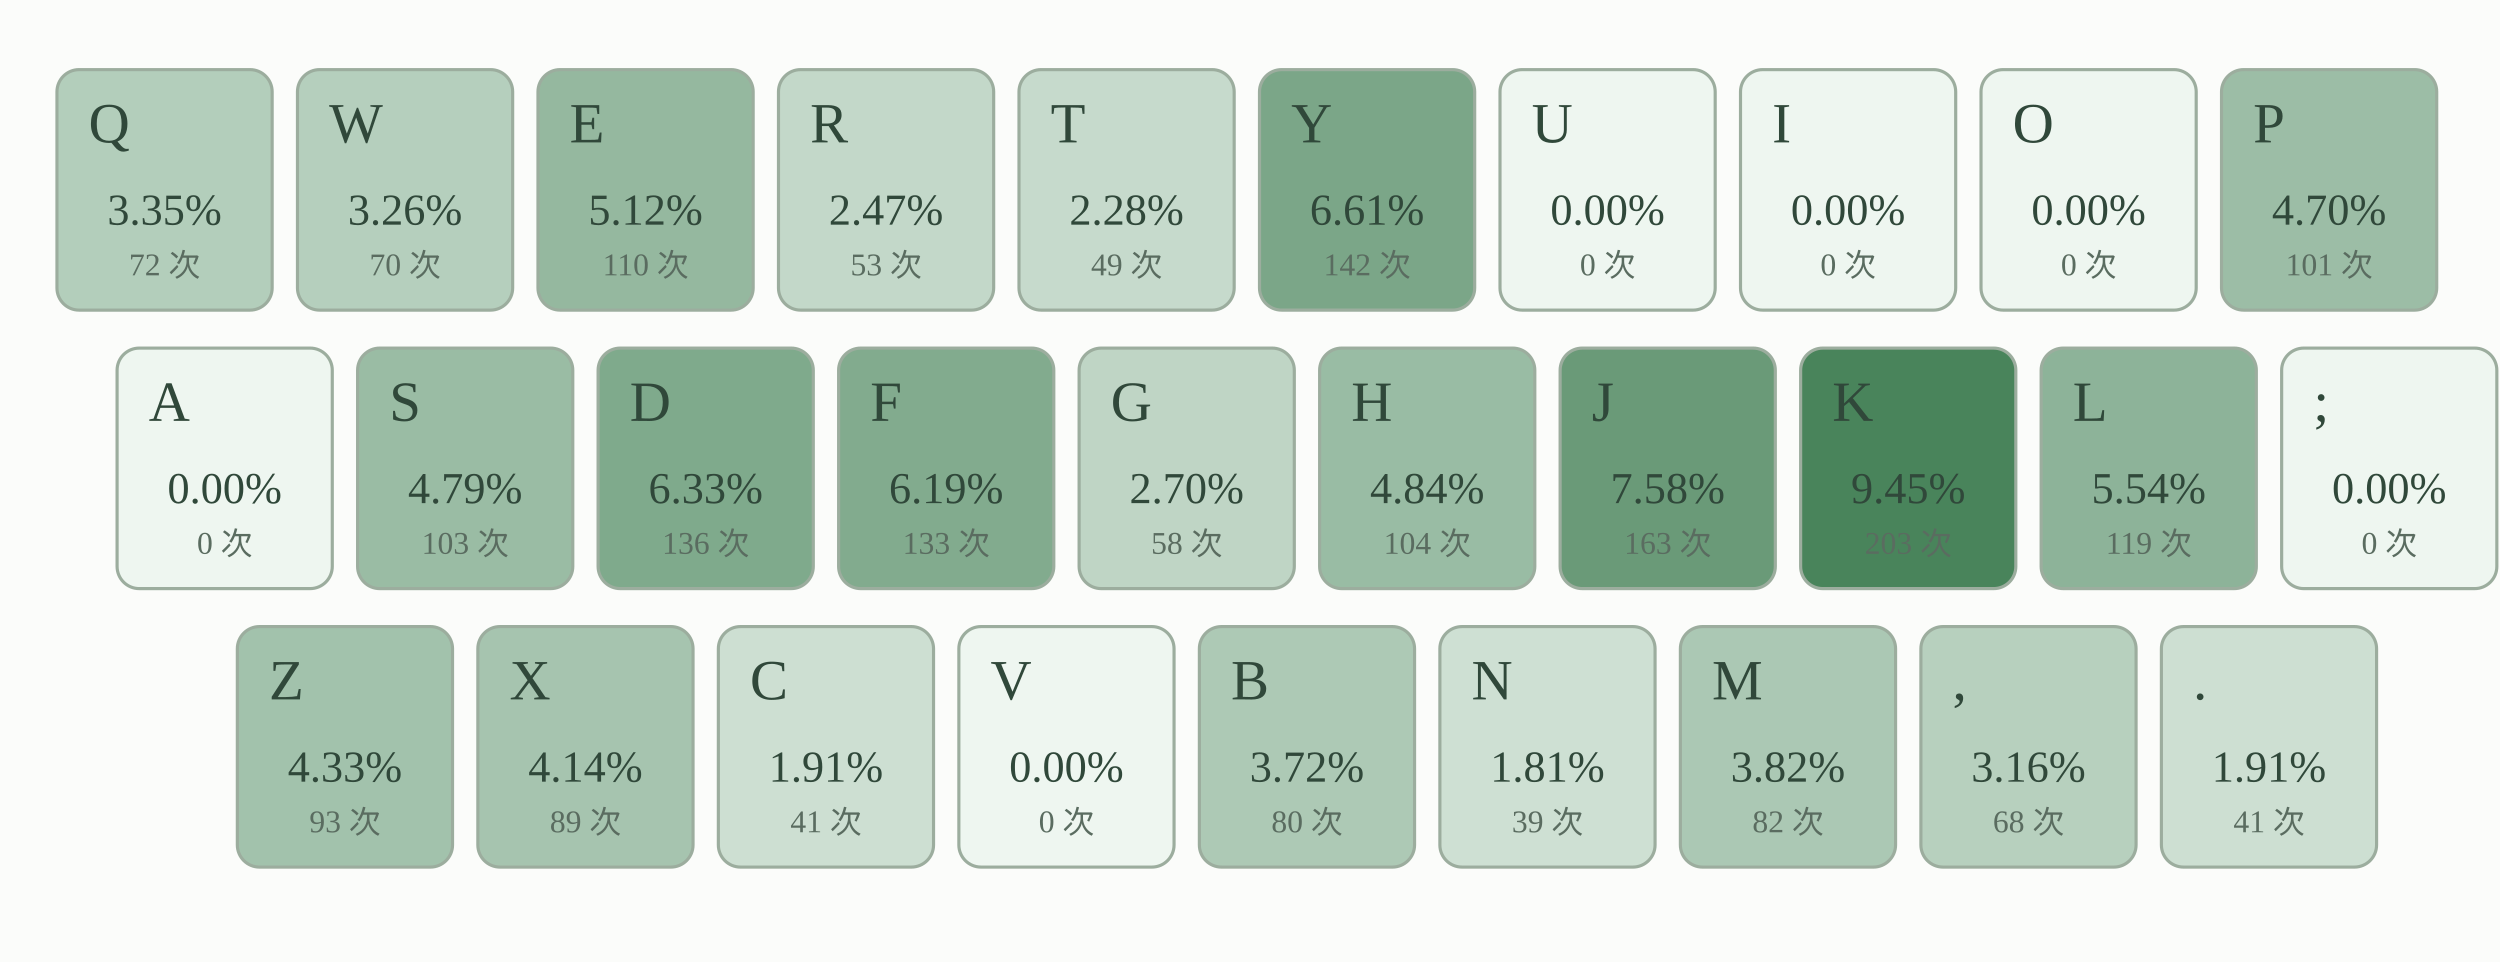
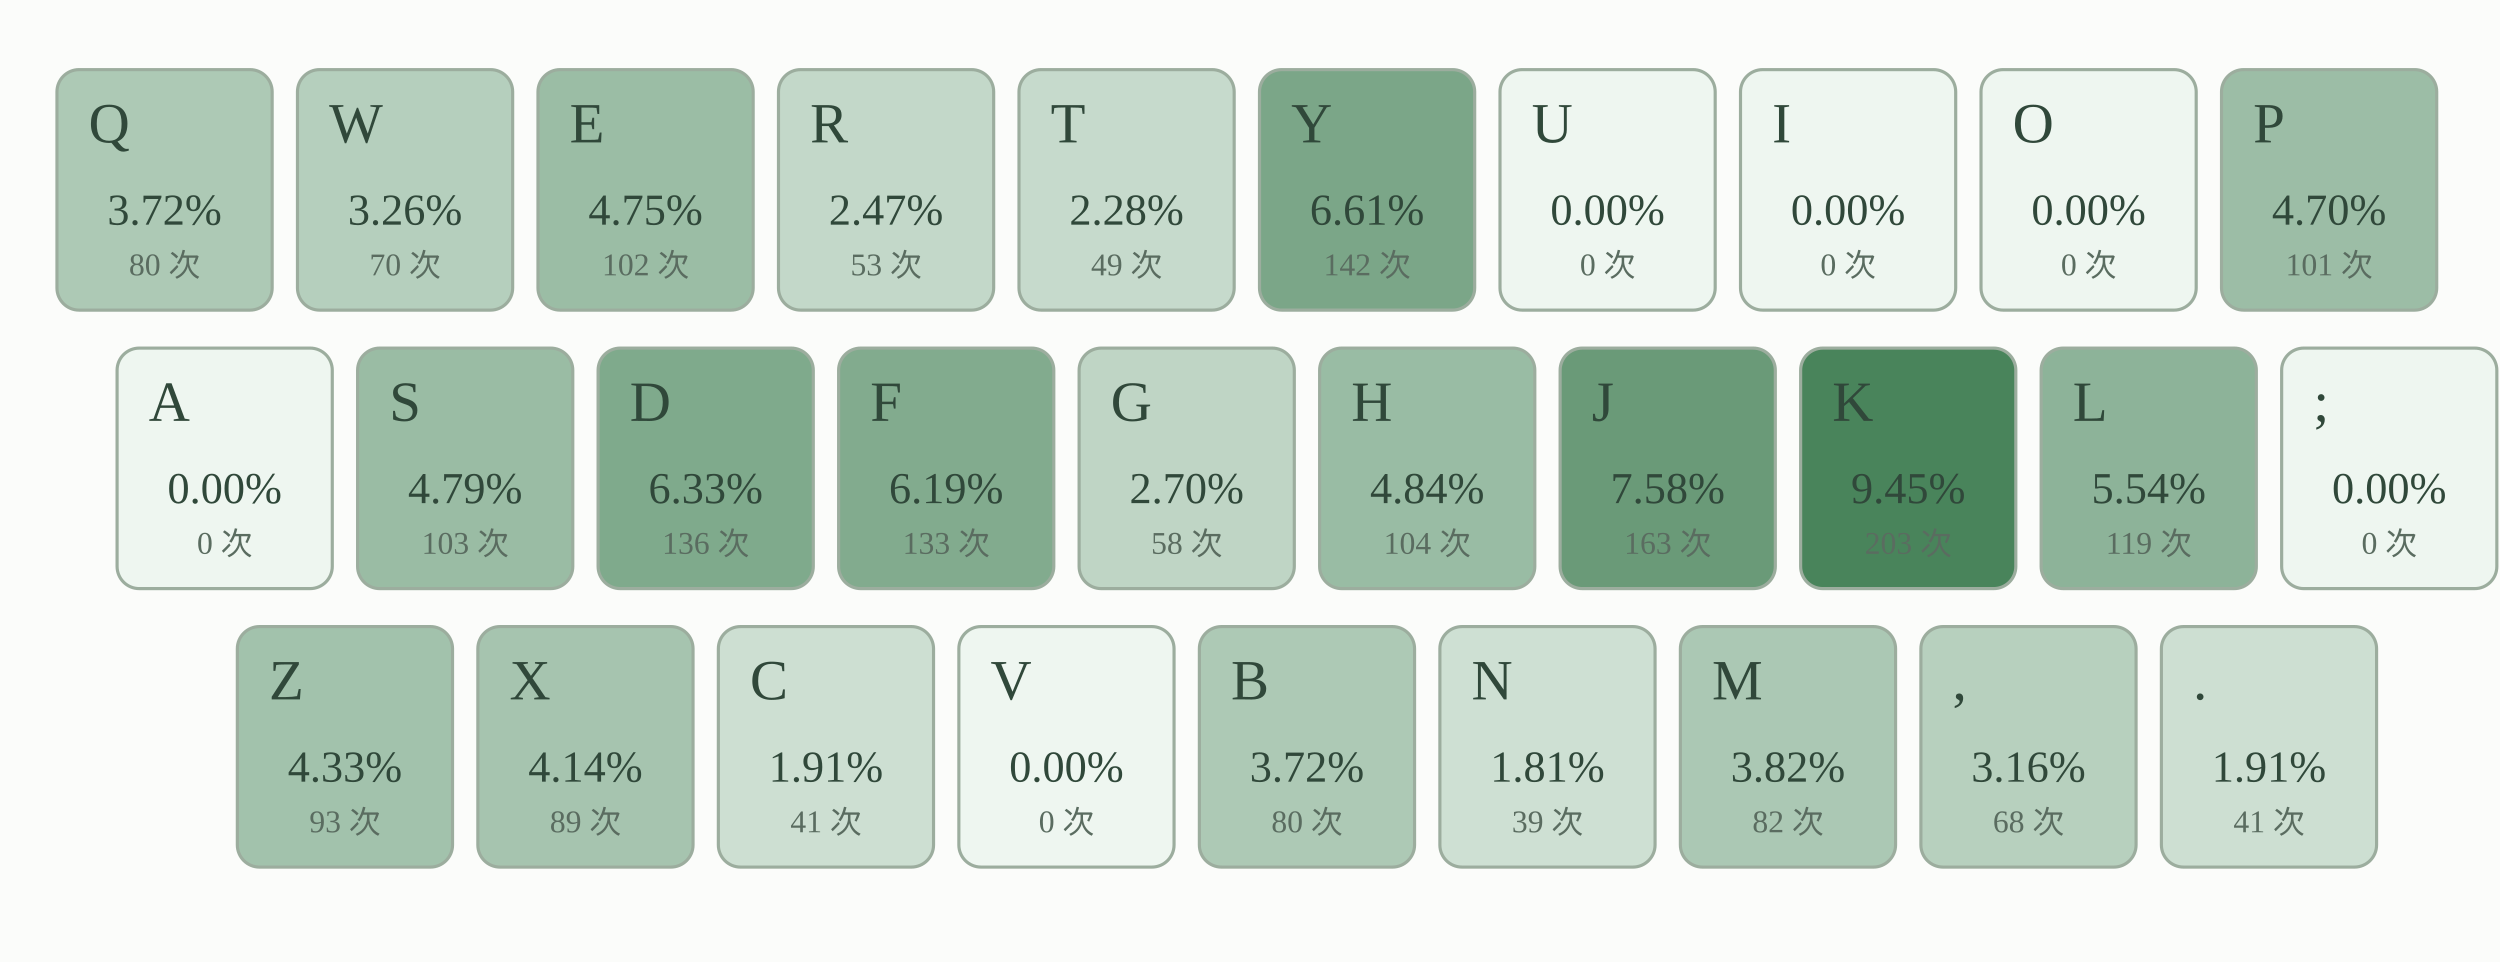
<svg xmlns="http://www.w3.org/2000/svg" viewBox="0 0 790 304" role="img" aria-labelledby="title desc">
  <rect width="790" height="304" fill="#fbfcfa" />
  <g data-mxkey="Q">
-     <rect x="18" y="22" width="68" height="76" rx="7" fill="rgb(179, 206, 187)" stroke="#9cad9e" />
+     <rect x="18" y="22" width="68" height="76" rx="7" fill="rgb(173, 201, 181)" stroke="#9cad9e" />
    <text x="28" y="45" font-size="18" fill="#30483a">Q</text>
-     <text x="52" y="71" text-anchor="middle" font-size="14" fill="#30483a">3.35%</text>
-     <text x="52" y="87" text-anchor="middle" font-size="10" fill="#5a6c60">72 次</text>
+     <text x="52" y="71" text-anchor="middle" font-size="14" fill="#30483a">3.72%</text>
+     <text x="52" y="87" text-anchor="middle" font-size="10" fill="#5a6c60">80 次</text>
  </g>
  <g data-mxkey="W">
    <rect x="94" y="22" width="68" height="76" rx="7" fill="rgb(181, 207, 189)" stroke="#9cad9e" />
    <text x="104" y="45" font-size="18" fill="#30483a">W</text>
    <text x="128" y="71" text-anchor="middle" font-size="14" fill="#30483a">3.26%</text>
    <text x="128" y="87" text-anchor="middle" font-size="10" fill="#5a6c60">70 次</text>
  </g>
  <g data-mxkey="E">
-     <rect x="170" y="22" width="68" height="76" rx="7" fill="rgb(149, 184, 159)" stroke="#9cad9e" />
+     <rect x="170" y="22" width="68" height="76" rx="7" fill="rgb(155, 189, 165)" stroke="#9cad9e" />
    <text x="180" y="45" font-size="18" fill="#30483a">E</text>
-     <text x="204" y="71" text-anchor="middle" font-size="14" fill="#30483a">5.12%</text>
-     <text x="204" y="87" text-anchor="middle" font-size="10" fill="#5a6c60">110 次</text>
+     <text x="204" y="71" text-anchor="middle" font-size="14" fill="#30483a">4.75%</text>
+     <text x="204" y="87" text-anchor="middle" font-size="10" fill="#5a6c60">102 次</text>
  </g>
  <g data-mxkey="R">
    <rect x="246" y="22" width="68" height="76" rx="7" fill="rgb(195, 216, 201)" stroke="#9cad9e" />
    <text x="256" y="45" font-size="18" fill="#30483a">R</text>
    <text x="280" y="71" text-anchor="middle" font-size="14" fill="#30483a">2.47%</text>
    <text x="280" y="87" text-anchor="middle" font-size="10" fill="#5a6c60">53 次</text>
  </g>
  <g data-mxkey="T">
    <rect x="322" y="22" width="68" height="76" rx="7" fill="rgb(198, 218, 204)" stroke="#9cad9e" />
    <text x="332" y="45" font-size="18" fill="#30483a">T</text>
    <text x="356" y="71" text-anchor="middle" font-size="14" fill="#30483a">2.28%</text>
    <text x="356" y="87" text-anchor="middle" font-size="10" fill="#5a6c60">49 次</text>
  </g>
  <g data-mxkey="Y">
    <rect x="398" y="22" width="68" height="76" rx="7" fill="rgb(123, 166, 136)" stroke="#9cad9e" />
    <text x="408" y="45" font-size="18" fill="#30483a">Y</text>
    <text x="432" y="71" text-anchor="middle" font-size="14" fill="#30483a">6.61%</text>
    <text x="432" y="87" text-anchor="middle" font-size="10" fill="#5a6c60">142 次</text>
  </g>
  <g data-mxkey="U">
    <rect x="474" y="22" width="68" height="76" rx="7" fill="rgb(238, 246, 240)" stroke="#9cad9e" />
    <text x="484" y="45" font-size="18" fill="#30483a">U</text>
    <text x="508" y="71" text-anchor="middle" font-size="14" fill="#30483a">0.00%</text>
    <text x="508" y="87" text-anchor="middle" font-size="10" fill="#5a6c60">0 次</text>
  </g>
  <g data-mxkey="I">
    <rect x="550" y="22" width="68" height="76" rx="7" fill="rgb(238, 246, 240)" stroke="#9cad9e" />
    <text x="560" y="45" font-size="18" fill="#30483a">I</text>
    <text x="584" y="71" text-anchor="middle" font-size="14" fill="#30483a">0.00%</text>
    <text x="584" y="87" text-anchor="middle" font-size="10" fill="#5a6c60">0 次</text>
  </g>
  <g data-mxkey="O">
    <rect x="626" y="22" width="68" height="76" rx="7" fill="rgb(238, 246, 240)" stroke="#9cad9e" />
    <text x="636" y="45" font-size="18" fill="#30483a">O</text>
    <text x="660" y="71" text-anchor="middle" font-size="14" fill="#30483a">0.00%</text>
    <text x="660" y="87" text-anchor="middle" font-size="10" fill="#5a6c60">0 次</text>
  </g>
  <g data-mxkey="P">
    <rect x="702" y="22" width="68" height="76" rx="7" fill="rgb(156, 189, 166)" stroke="#9cad9e" />
    <text x="712" y="45" font-size="18" fill="#30483a">P</text>
    <text x="736" y="71" text-anchor="middle" font-size="14" fill="#30483a">4.70%</text>
    <text x="736" y="87" text-anchor="middle" font-size="10" fill="#5a6c60">101 次</text>
  </g>
  <g data-mxkey="A">
    <rect x="37" y="110" width="68" height="76" rx="7" fill="rgb(238, 246, 240)" stroke="#9cad9e" />
    <text x="47" y="133" font-size="18" fill="#30483a">A</text>
    <text x="71" y="159" text-anchor="middle" font-size="14" fill="#30483a">0.00%</text>
    <text x="71" y="175" text-anchor="middle" font-size="10" fill="#5a6c60">0 次</text>
  </g>
  <g data-mxkey="S">
    <rect x="113" y="110" width="68" height="76" rx="7" fill="rgb(154, 188, 164)" stroke="#9cad9e" />
    <text x="123" y="133" font-size="18" fill="#30483a">S</text>
    <text x="147" y="159" text-anchor="middle" font-size="14" fill="#30483a">4.79%</text>
    <text x="147" y="175" text-anchor="middle" font-size="10" fill="#5a6c60">103 次</text>
  </g>
  <g data-mxkey="D">
    <rect x="189" y="110" width="68" height="76" rx="7" fill="rgb(127, 170, 140)" stroke="#9cad9e" />
    <text x="199" y="133" font-size="18" fill="#30483a">D</text>
    <text x="223" y="159" text-anchor="middle" font-size="14" fill="#30483a">6.33%</text>
    <text x="223" y="175" text-anchor="middle" font-size="10" fill="#5a6c60">136 次</text>
  </g>
  <g data-mxkey="F">
    <rect x="265" y="110" width="68" height="76" rx="7" fill="rgb(130, 171, 142)" stroke="#9cad9e" />
    <text x="275" y="133" font-size="18" fill="#30483a">F</text>
    <text x="299" y="159" text-anchor="middle" font-size="14" fill="#30483a">6.19%</text>
    <text x="299" y="175" text-anchor="middle" font-size="10" fill="#5a6c60">133 次</text>
  </g>
  <g data-mxkey="G">
    <rect x="341" y="110" width="68" height="76" rx="7" fill="rgb(191, 213, 197)" stroke="#9cad9e" />
    <text x="351" y="133" font-size="18" fill="#30483a">G</text>
    <text x="375" y="159" text-anchor="middle" font-size="14" fill="#30483a">2.70%</text>
    <text x="375" y="175" text-anchor="middle" font-size="10" fill="#5a6c60">58 次</text>
  </g>
  <g data-mxkey="H">
    <rect x="417" y="110" width="68" height="76" rx="7" fill="rgb(153, 188, 164)" stroke="#9cad9e" />
    <text x="427" y="133" font-size="18" fill="#30483a">H</text>
    <text x="451" y="159" text-anchor="middle" font-size="14" fill="#30483a">4.84%</text>
    <text x="451" y="175" text-anchor="middle" font-size="10" fill="#5a6c60">104 次</text>
  </g>
  <g data-mxkey="J">
    <rect x="493" y="110" width="68" height="76" rx="7" fill="rgb(106, 154, 120)" stroke="#9cad9e" />
    <text x="503" y="133" font-size="18" fill="#30483a">J</text>
    <text x="527" y="159" text-anchor="middle" font-size="14" fill="#30483a">7.58%</text>
    <text x="527" y="175" text-anchor="middle" font-size="10" fill="#5a6c60">163 次</text>
  </g>
  <g data-mxkey="K">
    <rect x="569" y="110" width="68" height="76" rx="7" fill="rgb(73, 132, 91)" stroke="#9cad9e" />
    <text x="579" y="133" font-size="18" fill="#30483a">K</text>
    <text x="603" y="159" text-anchor="middle" font-size="14" fill="#30483a">9.45%</text>
    <text x="603" y="175" text-anchor="middle" font-size="10" fill="#5a6c60">203 次</text>
  </g>
  <g data-mxkey="L">
    <rect x="645" y="110" width="68" height="76" rx="7" fill="rgb(141, 179, 153)" stroke="#9cad9e" />
    <text x="655" y="133" font-size="18" fill="#30483a">L</text>
    <text x="679" y="159" text-anchor="middle" font-size="14" fill="#30483a">5.54%</text>
    <text x="679" y="175" text-anchor="middle" font-size="10" fill="#5a6c60">119 次</text>
  </g>
  <g data-mxkey=";">
    <rect x="721" y="110" width="68" height="76" rx="7" fill="rgb(238, 246, 240)" stroke="#9cad9e" />
    <text x="731" y="133" font-size="18" fill="#30483a">;</text>
    <text x="755" y="159" text-anchor="middle" font-size="14" fill="#30483a">0.00%</text>
    <text x="755" y="175" text-anchor="middle" font-size="10" fill="#5a6c60">0 次</text>
  </g>
  <g data-mxkey="Z">
    <rect x="75" y="198" width="68" height="76" rx="7" fill="rgb(162, 194, 172)" stroke="#9cad9e" />
    <text x="85" y="221" font-size="18" fill="#30483a">Z</text>
    <text x="109" y="247" text-anchor="middle" font-size="14" fill="#30483a">4.33%</text>
    <text x="109" y="263" text-anchor="middle" font-size="10" fill="#5a6c60">93 次</text>
  </g>
  <g data-mxkey="X">
    <rect x="151" y="198" width="68" height="76" rx="7" fill="rgb(166, 196, 175)" stroke="#9cad9e" />
    <text x="161" y="221" font-size="18" fill="#30483a">X</text>
    <text x="185" y="247" text-anchor="middle" font-size="14" fill="#30483a">4.14%</text>
    <text x="185" y="263" text-anchor="middle" font-size="10" fill="#5a6c60">89 次</text>
  </g>
  <g data-mxkey="C">
    <rect x="227" y="198" width="68" height="76" rx="7" fill="rgb(205, 223, 210)" stroke="#9cad9e" />
    <text x="237" y="221" font-size="18" fill="#30483a">C</text>
    <text x="261" y="247" text-anchor="middle" font-size="14" fill="#30483a">1.91%</text>
    <text x="261" y="263" text-anchor="middle" font-size="10" fill="#5a6c60">41 次</text>
  </g>
  <g data-mxkey="V">
    <rect x="303" y="198" width="68" height="76" rx="7" fill="rgb(238, 246, 240)" stroke="#9cad9e" />
    <text x="313" y="221" font-size="18" fill="#30483a">V</text>
    <text x="337" y="247" text-anchor="middle" font-size="14" fill="#30483a">0.00%</text>
    <text x="337" y="263" text-anchor="middle" font-size="10" fill="#5a6c60">0 次</text>
  </g>
  <g data-mxkey="B">
    <rect x="379" y="198" width="68" height="76" rx="7" fill="rgb(173, 201, 181)" stroke="#9cad9e" />
    <text x="389" y="221" font-size="18" fill="#30483a">B</text>
    <text x="413" y="247" text-anchor="middle" font-size="14" fill="#30483a">3.72%</text>
    <text x="413" y="263" text-anchor="middle" font-size="10" fill="#5a6c60">80 次</text>
  </g>
  <g data-mxkey="N">
    <rect x="455" y="198" width="68" height="76" rx="7" fill="rgb(206, 224, 211)" stroke="#9cad9e" />
    <text x="465" y="221" font-size="18" fill="#30483a">N</text>
    <text x="489" y="247" text-anchor="middle" font-size="14" fill="#30483a">1.81%</text>
    <text x="489" y="263" text-anchor="middle" font-size="10" fill="#5a6c60">39 次</text>
  </g>
  <g data-mxkey="M">
    <rect x="531" y="198" width="68" height="76" rx="7" fill="rgb(171, 200, 180)" stroke="#9cad9e" />
    <text x="541" y="221" font-size="18" fill="#30483a">M</text>
    <text x="565" y="247" text-anchor="middle" font-size="14" fill="#30483a">3.82%</text>
    <text x="565" y="263" text-anchor="middle" font-size="10" fill="#5a6c60">82 次</text>
  </g>
  <g data-mxkey=",">
    <rect x="607" y="198" width="68" height="76" rx="7" fill="rgb(183, 208, 190)" stroke="#9cad9e" />
    <text x="617" y="221" font-size="18" fill="#30483a">,</text>
    <text x="641" y="247" text-anchor="middle" font-size="14" fill="#30483a">3.16%</text>
    <text x="641" y="263" text-anchor="middle" font-size="10" fill="#5a6c60">68 次</text>
  </g>
  <g data-mxkey=".">
    <rect x="683" y="198" width="68" height="76" rx="7" fill="rgb(205, 223, 210)" stroke="#9cad9e" />
    <text x="693" y="221" font-size="18" fill="#30483a">.</text>
    <text x="717" y="247" text-anchor="middle" font-size="14" fill="#30483a">1.91%</text>
    <text x="717" y="263" text-anchor="middle" font-size="10" fill="#5a6c60">41 次</text>
  </g>
</svg>
